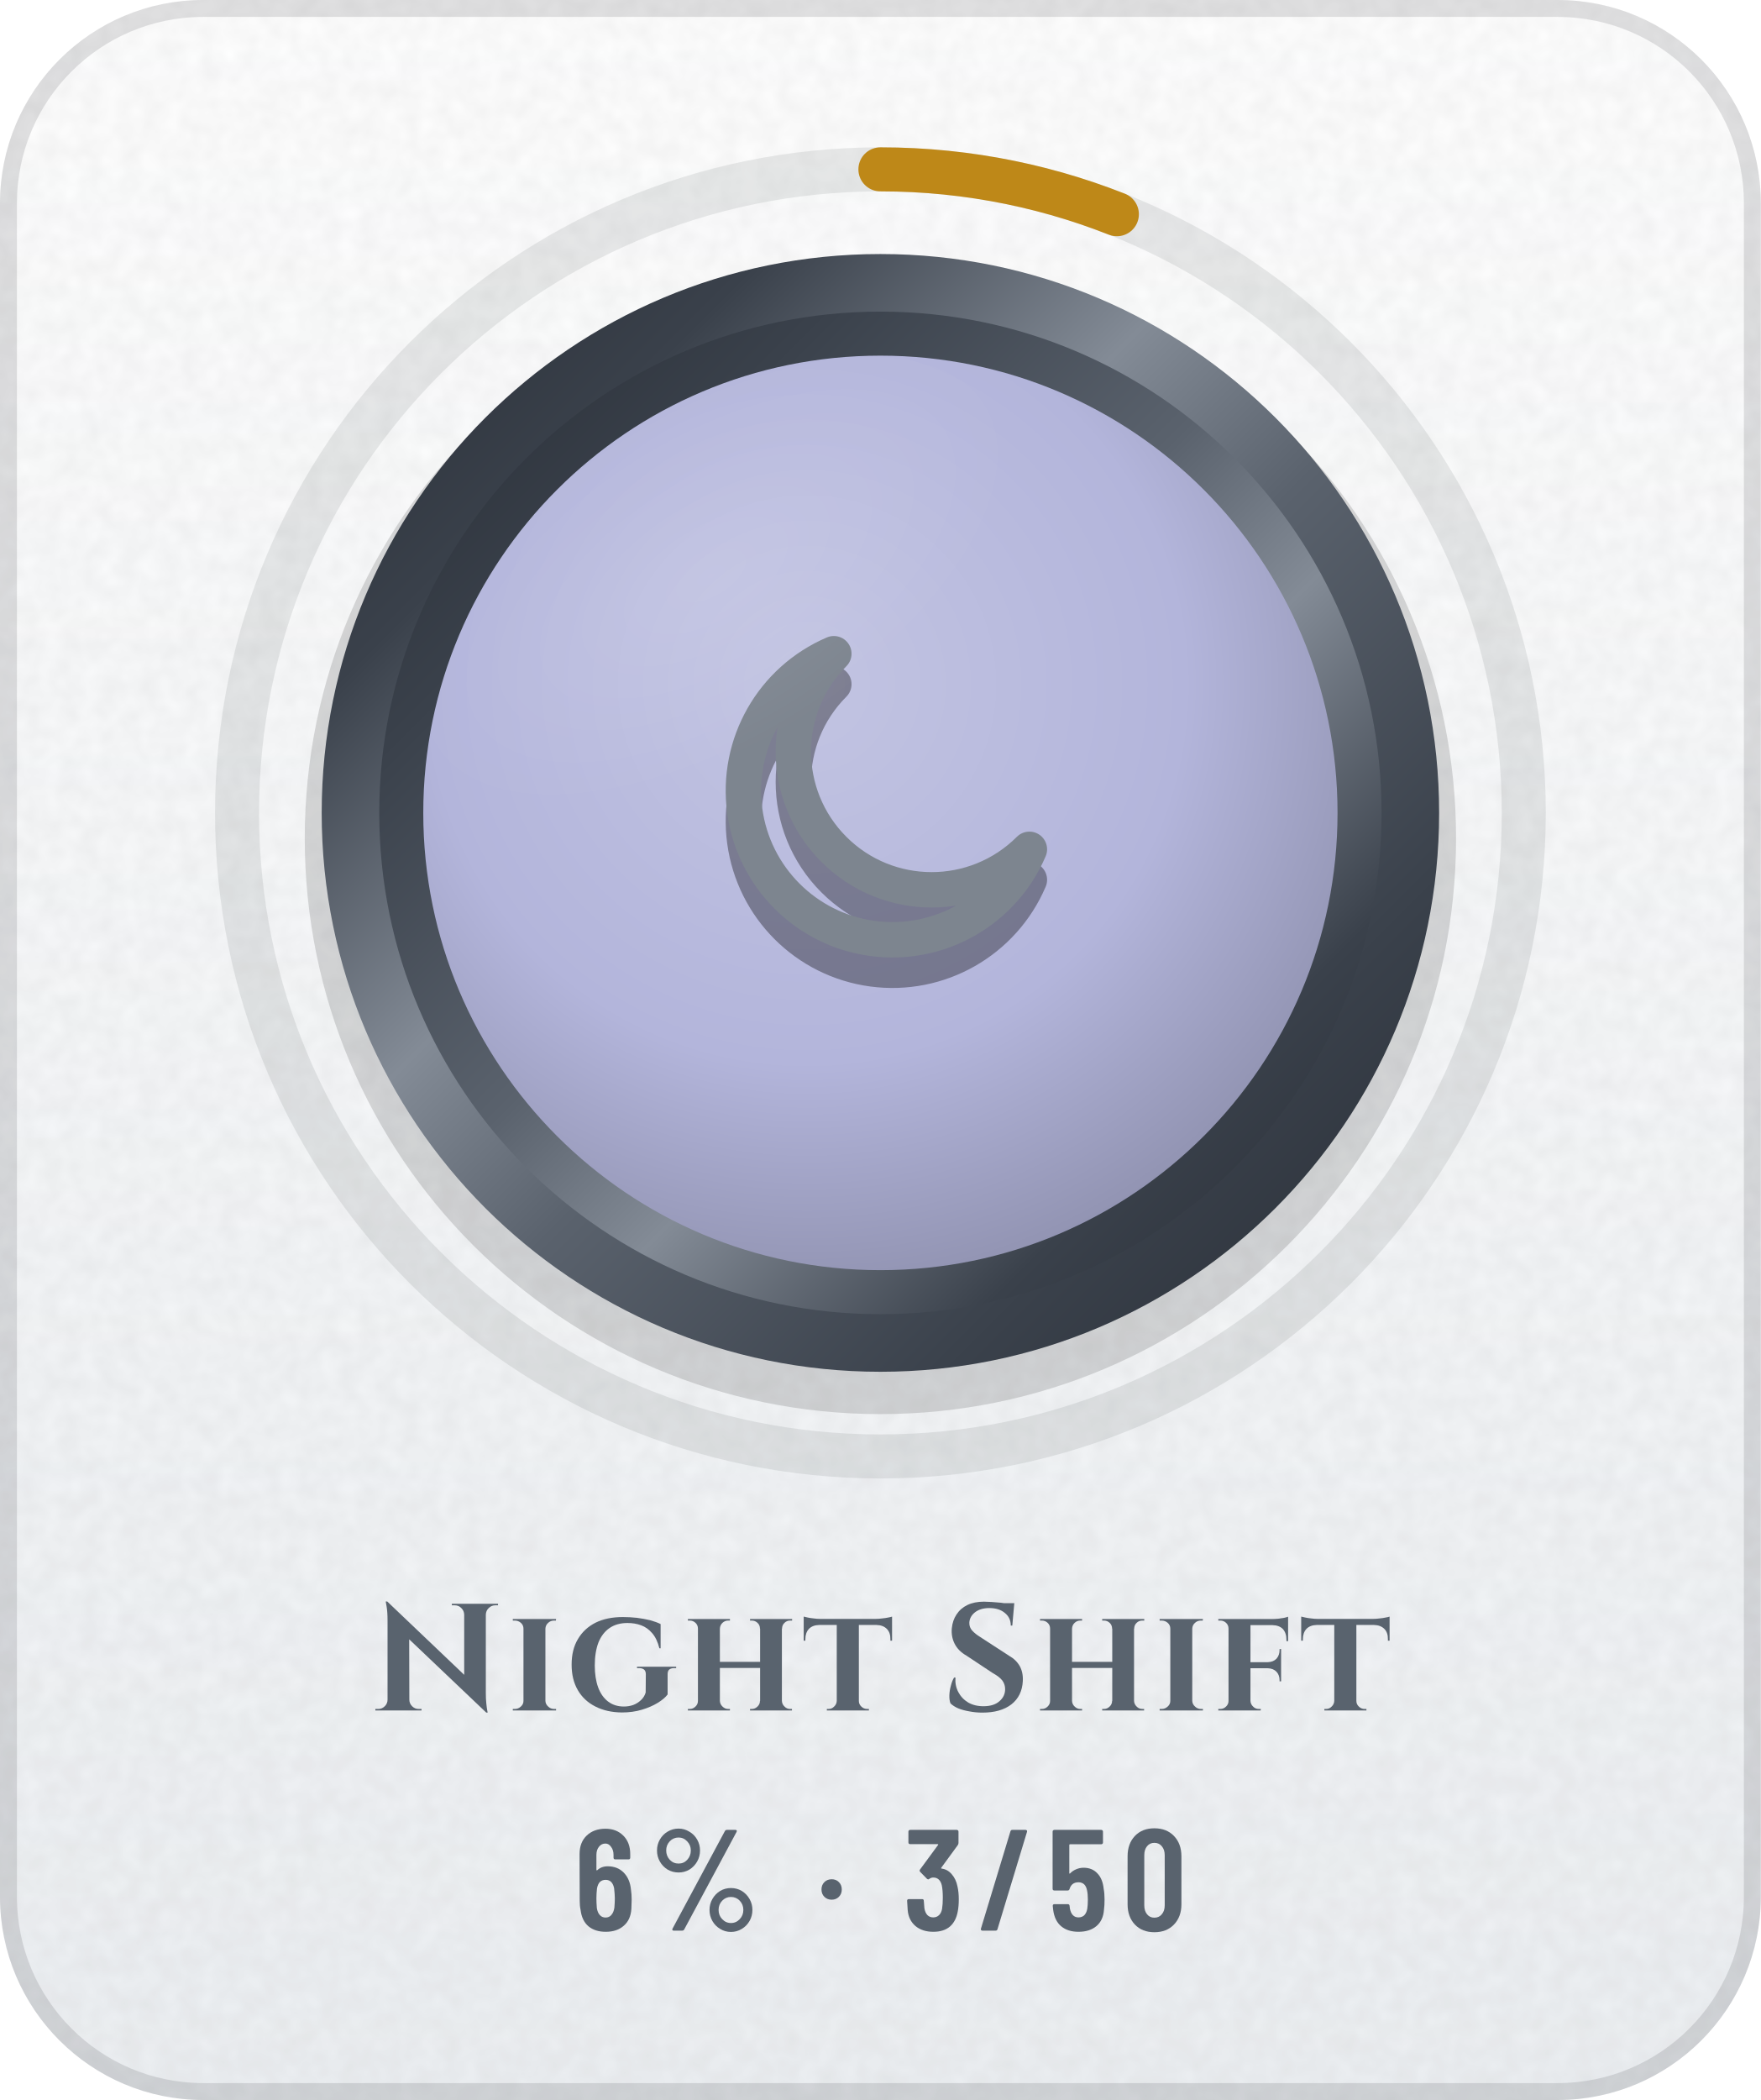
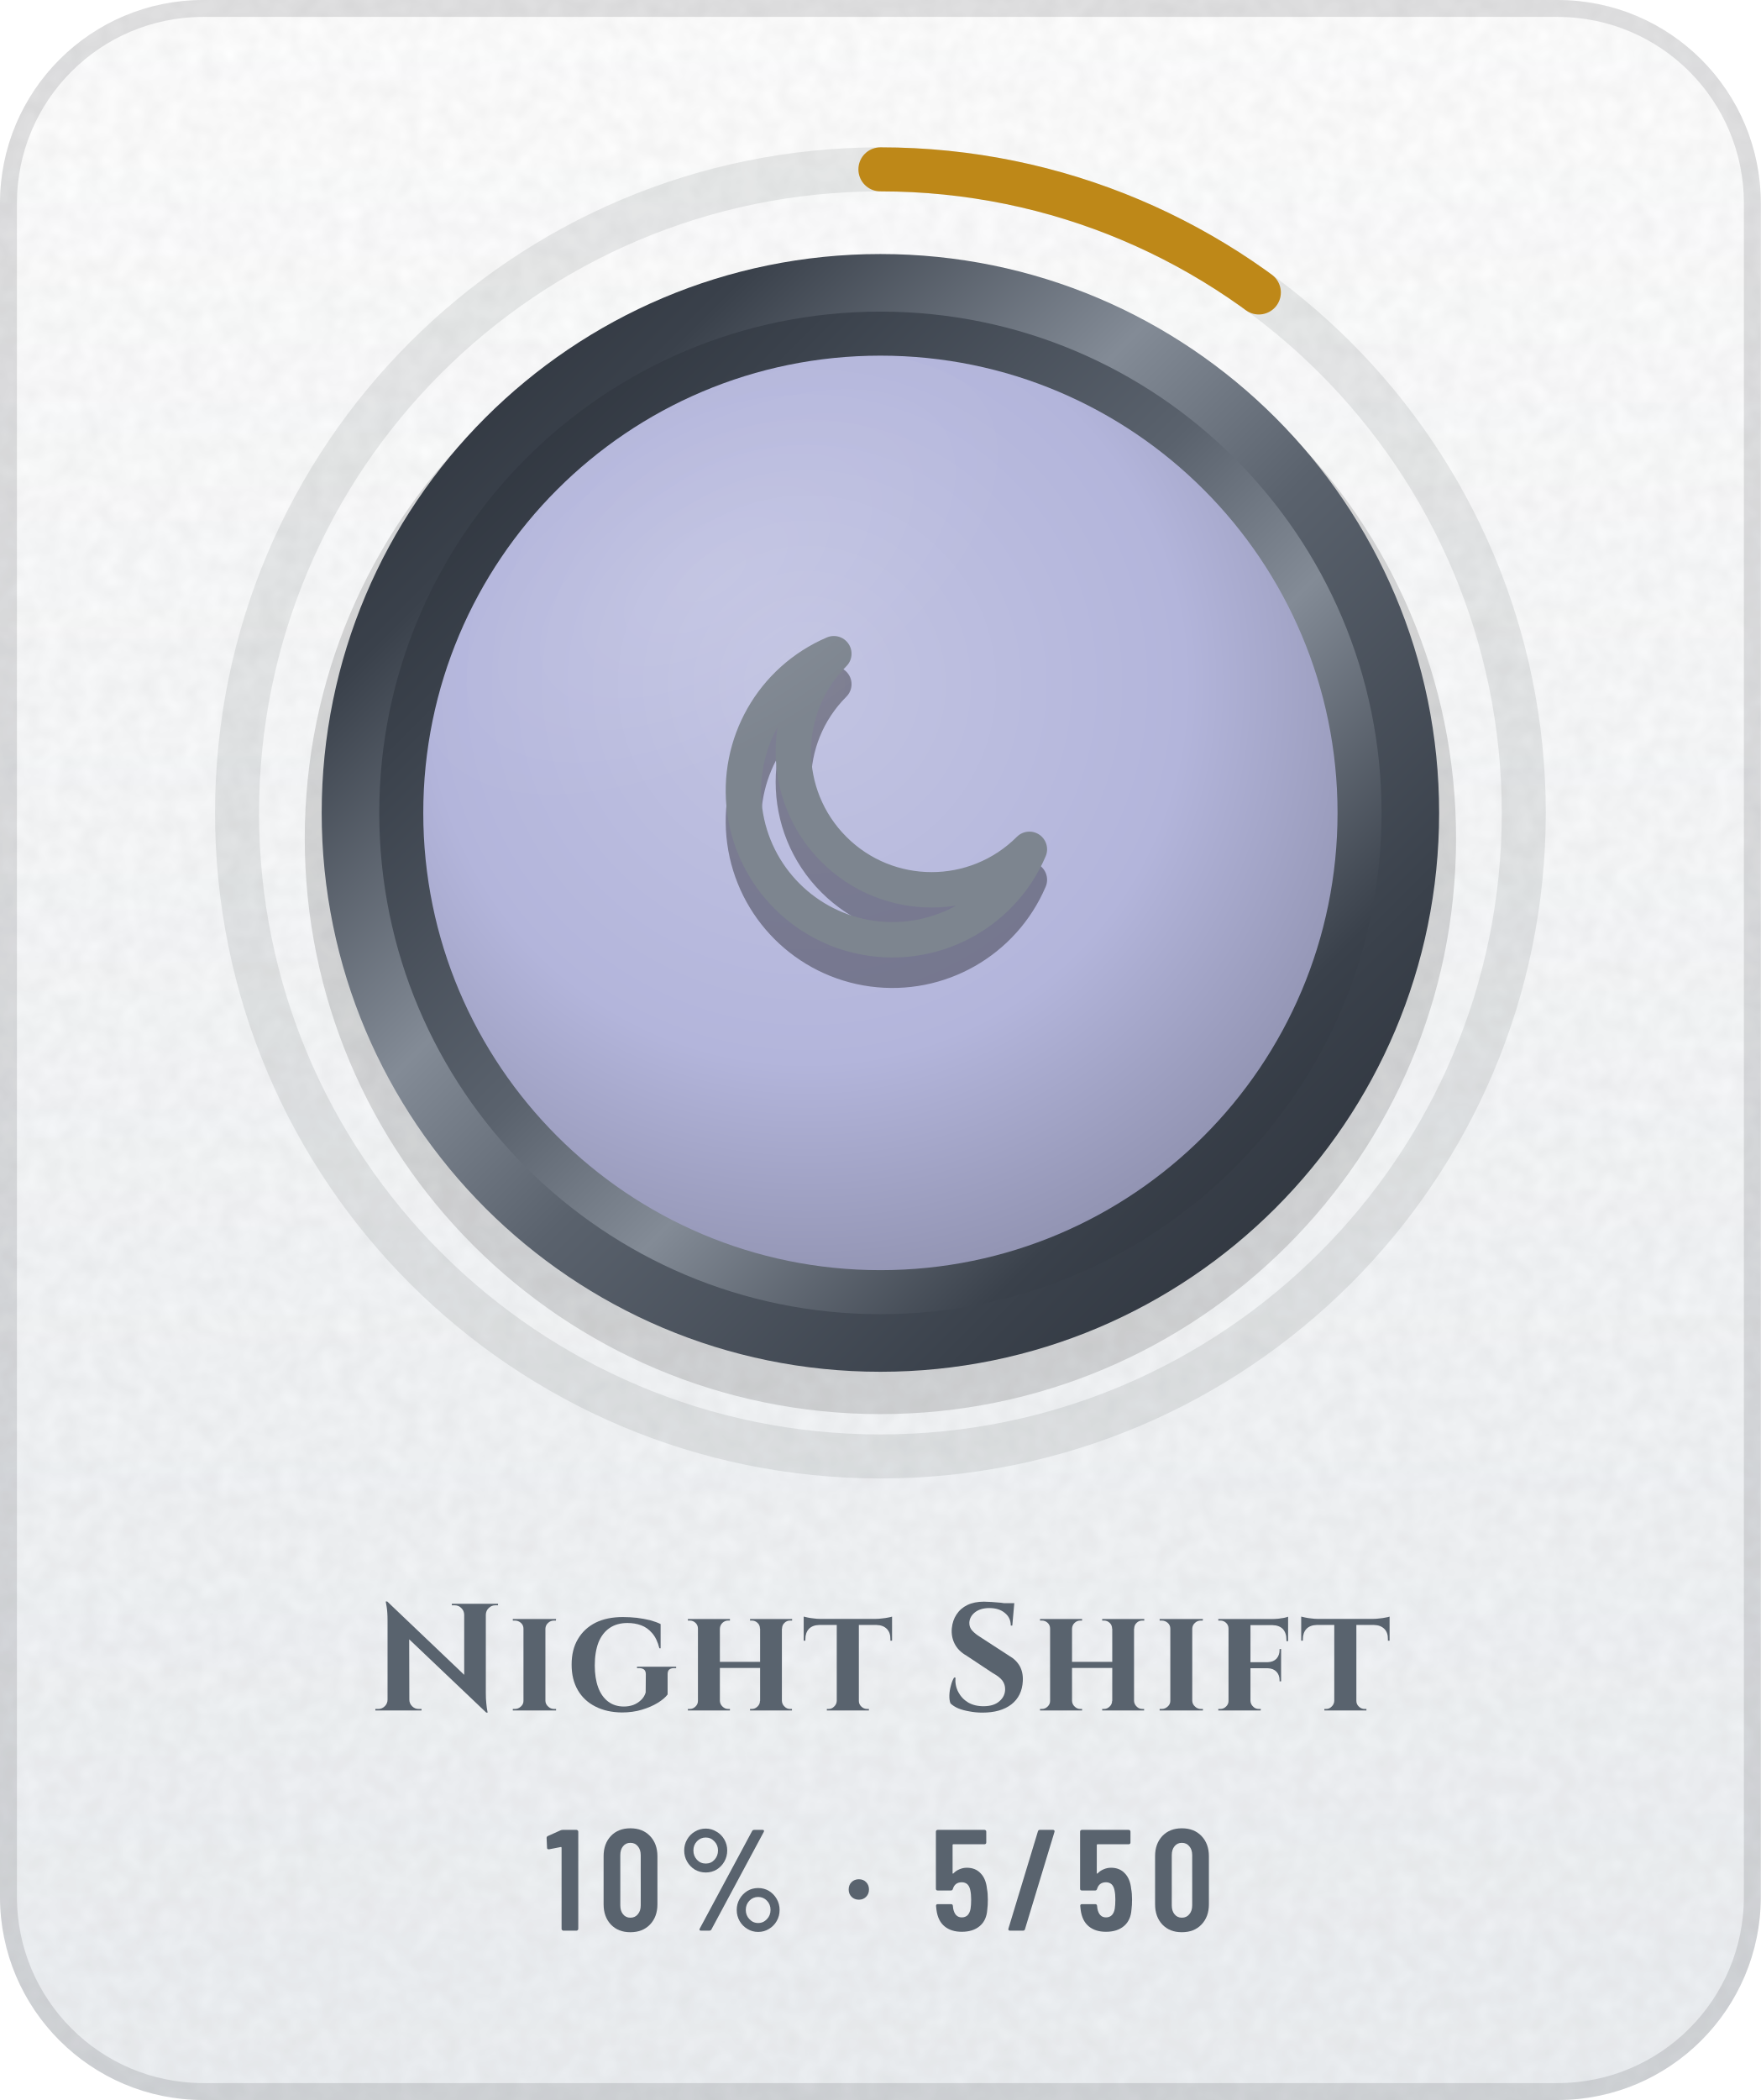
- <svg xmlns="http://www.w3.org/2000/svg" width="104" height="124" viewBox="0 0 104 124" role="img" aria-label="Night Shift: 6% (3 of 50)">
+ <svg xmlns="http://www.w3.org/2000/svg" width="104" height="124" viewBox="0 0 104 124" role="img" aria-label="Night Shift: 10% (5 of 50)">
  <defs>
    <linearGradient id="bg" x1="0" y1="0" x2="0" y2="1">
      <stop offset="0" stop-color="#FFFFFF" />
      <stop offset="1" stop-color="#EDF0F3" />
    </linearGradient>
    <clipPath id="card">
      <rect width="104" height="124" rx="12" />
    </clipPath>
    <filter id="grain" x="0" y="0" width="100%" height="100%">
      <feTurbulence type="fractalNoise" baseFrequency=".85" numOctaves="2" stitchTiles="stitch" />
      <feColorMatrix values="0 0 0 0 0 0 0 0 0 0 0 0 0 0 0 0 0 0 .05 0" />
    </filter>
    <radialGradient id="glow" cx=".5" cy=".5" r=".5">
      <stop offset="0" stop-color="#5A626D" stop-opacity="0" />
      <stop offset="1" stop-color="#5A626D" stop-opacity="0" />
    </radialGradient>
    <linearGradient id="mh" x1="0" y1="0" x2="1" y2="0">
      <stop offset="0" stop-color="#252A32" />
      <stop offset="0.2" stop-color="#3A414B" />
      <stop offset="0.4" stop-color="#838B96" />
      <stop offset="0.54" stop-color="#5A626D" />
      <stop offset="0.78" stop-color="#3A414B" />
      <stop offset="1" stop-color="#252A32" />
    </linearGradient>
    <linearGradient id="md" x1="0" y1="0" x2="1" y2="1">
      <stop offset="0" stop-color="#252A32" />
      <stop offset="0.2" stop-color="#3A414B" />
      <stop offset="0.4" stop-color="#838B96" />
      <stop offset="0.54" stop-color="#5A626D" />
      <stop offset="0.78" stop-color="#3A414B" />
      <stop offset="1" stop-color="#252A32" />
    </linearGradient>
    <linearGradient id="mdr" x1="1" y1="1" x2="0" y2="0">
      <stop offset="0" stop-color="#252A32" />
      <stop offset="0.2" stop-color="#3A414B" />
      <stop offset="0.4" stop-color="#838B96" />
      <stop offset="0.54" stop-color="#5A626D" />
      <stop offset="0.78" stop-color="#3A414B" />
      <stop offset="1" stop-color="#252A32" />
    </linearGradient>
    <linearGradient id="dia" x1="0" y1="0" x2="1" y2="0">
      <stop offset="0" stop-color="#2F7DD1" />
      <stop offset=".5" stop-color="#7B61E0" />
      <stop offset="1" stop-color="#C2449A" />
    </linearGradient>
    <linearGradient id="pb" x1="0" y1="0" x2="1" y2="0">
      <stop offset="0" stop-color="#8F5125" />
      <stop offset="1" stop-color="#CC8850" />
    </linearGradient>
    <linearGradient id="shg" x1="0" y1="0" x2="1" y2="0">
      <stop offset="0" stop-color="#FFFFFF" stop-opacity="0" />
      <stop offset=".5" stop-color="#FFFFFF" stop-opacity=".6" />
      <stop offset="1" stop-color="#FFFFFF" stop-opacity="0" />
    </linearGradient>
    <radialGradient id="en" cx=".42" cy=".36" r=".75">
      <stop offset="0" stop-color="#C2C4E2" />
      <stop offset=".55" stop-color="#B3B5DB" />
      <stop offset="1" stop-color="#8688A4" />
    </radialGradient>
    <linearGradient id="ig" gradientUnits="userSpaceOnUse" x1="0" y1="34" x2="0" y2="62">
      <stop offset="0" stop-color="#7D858F" />
      <stop offset="1" stop-color="#4E5661" />
    </linearGradient>
    <radialGradient id="gl" cx=".5" cy=".5" r=".5">
      <stop offset="0" stop-color="#FFFFFF" stop-opacity=".45" />
      <stop offset="1" stop-color="#FFFFFF" stop-opacity="0" />
    </radialGradient>
    <clipPath id="fc">
      <circle cx="52" cy="48" r="27" />
    </clipPath>
  </defs>
  <g clip-path="url(#card)">
    <rect width="104" height="124" fill="url(#bg)" />
    <rect width="104" height="124" filter="url(#grain)" />
  </g>
  <rect x=".5" y=".5" width="103" height="123" rx="11.5" fill="none" stroke="#1F2328" stroke-opacity=".13" />
  <circle cx="52" cy="48" r="48" fill="url(#glow)" />
  <circle cx="52" cy="48" r="38" fill="none" stroke="#1F2328" stroke-opacity=".09" stroke-width="2.6" />
-   <circle cx="52" cy="48" r="38" fill="none" stroke="#BE8818" stroke-width="2.6" stroke-linecap="round" stroke-dasharray="14.3 238.8" transform="rotate(-90 52 48)" />
+   <circle cx="52" cy="48" r="38" fill="none" stroke="#BE8818" stroke-width="2.6" stroke-linecap="round" stroke-dasharray="23.9 238.8" transform="rotate(-90 52 48)" />
  <circle cx="52" cy="49.5" r="34" fill="#000000" fill-opacity=".14" />
  <circle cx="52" cy="48" r="33" fill="url(#md)" />
  <circle cx="52" cy="48" r="29.6" fill="url(#mdr)" />
  <circle cx="52" cy="48" r="27" fill="url(#en)" />
  <g transform="translate(38.8 36) scale(1.1)" fill="none" stroke="#000000" stroke-width="1.9" stroke-linecap="round" stroke-linejoin="round" stroke-opacity=".35">
    <path d="M20 14.5A8 8 0 1 1 9.5 4 6.5 6.5 0 0 0 20 14.5z" />
  </g>
  <g transform="translate(38.8 34.2) scale(1.1)" fill="none" stroke="url(#ig)" stroke-width="1.9" stroke-linecap="round" stroke-linejoin="round">
    <path d="M20 14.5A8 8 0 1 1 9.5 4 6.5 6.5 0 0 0 20 14.5z" />
  </g>
  <g clip-path="url(#fc)">
    <ellipse cx="42" cy="34" rx="20" ry="10" transform="rotate(-32 42 34)" fill="url(#gl)" opacity=".25" />
  </g>
  <g transform="translate(21.9 101) scale(0.009 -0.009)" fill="#59636E">
    <use href="#s78" x="0" />
    <use href="#s105" x="898" />
    <use href="#s103" x="1284" />
    <use href="#s104" x="2047" />
    <use href="#s116" x="2831" />
    <use href="#s83" x="3747" />
    <use href="#s104" x="4358" />
    <use href="#s105" x="5143" />
    <use href="#s102" x="5528" />
    <use href="#s116" x="6096" />
  </g>
-   <g transform="translate(33.9 114) scale(0.0085 -0.0085)" fill="#59636E">
-     <use href="#m54" x="0" />
-     <use href="#m37" x="523" />
-     <use href="#m183" x="1683" />
-     <use href="#m51" x="2287" />
-     <use href="#m47" x="2807" />
-     <use href="#m53" x="3287" />
-     <use href="#m48" x="3809" />
+   <g transform="translate(32.2 114) scale(0.0085 -0.0085)" fill="#59636E">
+     <use href="#m49" x="0" />
+     <use href="#m48" x="368" />
+     <use href="#m37" x="912" />
+     <use href="#m183" x="2072" />
+     <use href="#m53" x="2676" />
+     <use href="#m47" x="3198" />
+     <use href="#m53" x="3678" />
+     <use href="#m48" x="4200" />
  </g>
  <defs>
    <path id="m37" d="M54 557Q54 598 74 633Q94 668 128 688Q163 709 204 709Q244 709 278 688Q313 668 333 633Q353 598 353 557Q353 515 333 480Q313 445 279 424Q245 404 204 404Q163 404 128 424Q94 445 74 480Q54 515 54 557ZM162 14 526 692Q530 700 541 700H599Q606 700 608 696Q610 692 607 686L243 8Q239 0 228 0H170Q163 0 161 4Q159 8 162 14ZM289 557Q289 594 264 620Q239 647 204 647Q168 647 143 621Q118 595 118 557Q118 519 143 492Q168 466 204 466Q240 466 264 492Q289 519 289 557ZM419 144Q419 185 439 220Q459 255 493 276Q527 296 568 296Q609 296 643 276Q677 255 697 220Q717 185 717 144Q717 102 697 67Q677 32 643 12Q609 -9 568 -9Q527 -9 493 12Q459 32 439 67Q419 102 419 144ZM654 144Q654 182 629 208Q604 234 568 234Q532 234 507 208Q482 182 482 144Q482 106 507 80Q532 53 568 53Q604 53 629 80Q654 106 654 144Z" />
    <path id="m47" d="M21 14 226 690Q229 700 239 700H331Q337 700 340 696Q343 692 341 686L136 10Q133 0 123 0H31Q25 0 22 4Q19 8 21 14Z" />
    <path id="m48" d="M38 183V517Q38 604 89 658Q140 711 224 711Q309 711 360 658Q412 604 412 517V183Q412 96 360 42Q309 -11 224 -11Q140 -11 89 42Q38 96 38 183ZM296 176V524Q296 563 276 586Q257 610 224 610Q192 610 173 586Q154 563 154 524V176Q154 137 173 114Q192 90 224 90Q257 90 276 114Q296 137 296 176Z" />
-     <path id="m51" d="M387 218Q387 169 380 134Q368 66 326 29Q283 -8 210 -8Q134 -8 86 32Q38 73 32 143Q30 165 28 207Q28 219 40 219H132Q144 219 144 207Q146 173 148 156Q153 125 169 108Q185 92 210 92Q234 92 250 108Q266 123 271 152Q276 182 276 230Q276 281 269 315Q263 341 248 355Q233 369 210 369Q195 369 183 360Q177 356 174 356Q172 356 166 360L119 408Q115 412 115 417Q115 421 118 425L243 595Q245 597 244 599Q242 601 239 601H49Q44 601 40 604Q37 608 37 613V688Q37 693 40 696Q44 700 49 700H373Q378 700 382 696Q385 693 385 688V609Q385 602 380 594L266 438Q262 432 268 431Q309 426 338 392Q368 358 378 307Q387 267 387 218Z" />
+     <path id="m49" d="M122 700H218Q223 700 226 696Q230 693 230 688V12Q230 7 226 4Q223 0 218 0H126Q121 0 118 4Q114 7 114 12V576Q114 578 112 580Q111 582 109 581L27 565H24Q13 565 13 576L10 643Q10 653 18 657L107 697Q114 700 122 700Z" />
    <path id="m53" d="M400 216Q400 175 396 146Q391 72 344 32Q297 -8 219 -8Q145 -8 99 30Q53 68 43 144L40 172Q40 184 52 184H144Q156 184 157 172Q157 166 159 154Q171 92 219 92Q244 92 260 108Q275 124 280 153Q284 178 284 217Q284 254 278 281Q273 307 258 322Q242 336 219 336Q171 336 157 290Q154 279 144 279H51Q46 279 42 282Q39 286 39 291V688Q39 693 42 696Q46 700 51 700H377Q382 700 386 696Q389 693 389 688V612Q389 607 386 604Q382 600 377 600H160Q155 600 155 595V400Q155 397 157 396Q159 396 161 398Q178 416 202 426Q227 437 254 437Q314 437 350 398Q387 360 394 290Q400 259 400 216Z" />
-     <path id="m54" d="M401 216Q401 193 399 151Q394 75 346 34Q299 -8 221 -8Q147 -8 101 30Q55 69 46 144Q40 171 40 207L39 532Q39 613 88 660Q138 708 219 708Q295 708 343 660Q391 612 391 532V507Q391 502 388 498Q384 495 379 495H287Q282 495 278 498Q275 502 275 507V526Q275 560 258 582Q242 605 219 605Q191 605 174 583Q156 561 156 526V423Q156 420 158 419Q160 418 162 420Q191 447 234 447Q303 447 346 403Q389 359 396 286Q401 253 401 216ZM284 224Q284 250 279 295Q267 353 220 353Q196 353 180 338Q165 322 160 292Q156 257 156 224Q156 195 159 157Q164 125 180 108Q195 91 220 91Q245 91 260 109Q276 127 281 160Q284 196 284 224Z" />
    <path id="m183" d="M37 286Q37 317 57 337Q77 357 108 357Q139 357 158 337Q178 317 178 286Q178 255 158 235Q138 215 108 215Q77 215 57 235Q37 255 37 286Z" />
    <path id="s78" d="M108 715 613 234V629Q612 655 594 672Q577 690 551 690H532V700H835V690H817Q792 690 774 672Q756 655 755 629V114Q755 77 758 48Q761 18 764 2L767 -14H758L252 467L253 71Q253 46 271 28Q289 10 314 10H333V0H30V10H49Q74 10 92 28Q110 46 110 71V590Q110 646 104 681L98 715Z" />
    <path id="s83" d="M277 714Q297 714 326 712Q356 710 388 707Q399 705 409 704H476L475 692Q475 692 475 692L463 557H453Q453 609 414 640Q376 672 312 672Q254 672 218 644Q183 616 181 576Q180 546 200 524Q220 502 251 483L442 359Q488 333 512 291Q535 249 532 193Q527 95 457 40Q387 -14 267 -14Q223 -14 182 -6Q140 1 108 14Q76 28 57 47Q49 69 50 100Q51 131 60 163Q68 195 81 216H90Q86 165 108 122Q131 78 174 52Q218 27 278 28Q344 29 380 62Q416 94 416 140Q416 171 398 196Q379 221 337 244L162 360Q109 390 85 437Q61 484 66 539Q71 591 97 630Q123 670 168 692Q214 714 277 714Z" />
    <path id="s102" d="M446 403V191H436V199Q436 232 416 254Q395 276 359 277H245V63Q246 41 262 26Q277 10 300 10H313L312 0H34V10H47Q69 10 85 26Q101 41 101 63V537Q101 560 85 575Q69 590 47 590H34V600H386Q405 600 426 602Q448 605 466 608Q484 612 492 615V455H481V465Q481 508 458 534Q434 559 389 560H245V317H359Q395 318 416 340Q436 363 436 396V403Z" />
    <path id="s103" d="M370 613Q416 613 462 608Q509 602 550 592Q590 581 618 567V408H610Q594 472 562 508Q531 544 490 559Q449 574 401 574Q331 574 283 541Q235 508 210 446Q186 383 186 295Q186 212 208 152Q230 92 273 59Q316 26 377 26Q409 26 438 36Q467 47 489 68Q511 88 520 118L521 238Q521 258 510 268Q498 278 477 278H463V287H720V278H707Q683 278 672 266Q664 256 664 238V105Q643 77 599 50Q555 23 495 5Q435 -13 364 -13Q264 -12 190 26Q116 63 75 133Q34 203 34 301Q34 399 75 468Q116 538 191 576Q266 613 370 613Z" />
    <path id="s104" d="M100 63V537Q100 560 84 575Q68 590 46 590H34V600H310V590H299Q277 590 261 575Q245 560 244 537V319H508V537H507Q507 560 491 575Q475 590 453 590H442V600H718V590H706Q683 590 668 575Q652 560 652 537H651V63Q652 41 668 26Q683 10 706 10H717V0H442V10H453Q475 10 491 26Q507 41 507 63H508V279H244V63Q245 41 261 26Q277 10 299 10H310V0H34V10H46Q68 10 84 26Q100 41 100 63Z" />
    <path id="s105" d="M104 63V537Q104 560 87 575Q70 590 46 590H34V600H318L317 590H306Q282 590 266 575Q249 560 248 537V63Q249 41 266 26Q282 10 306 10H318V0H34V10H47Q70 10 87 26Q104 41 104 63Z" />
    <path id="s116" d="M590 616V458H579V467Q580 510 556 535Q531 560 488 561H372V63Q372 41 388 26Q404 10 427 10H438V0H162V10H173Q195 10 210 26Q226 41 227 63V561H112Q68 560 44 535Q21 510 21 467V458H10V616Q19 614 36 610Q54 606 76 604Q97 601 115 601H484Q503 601 525 604Q547 606 565 610Q583 613 590 616Z" />
  </defs>
</svg>
